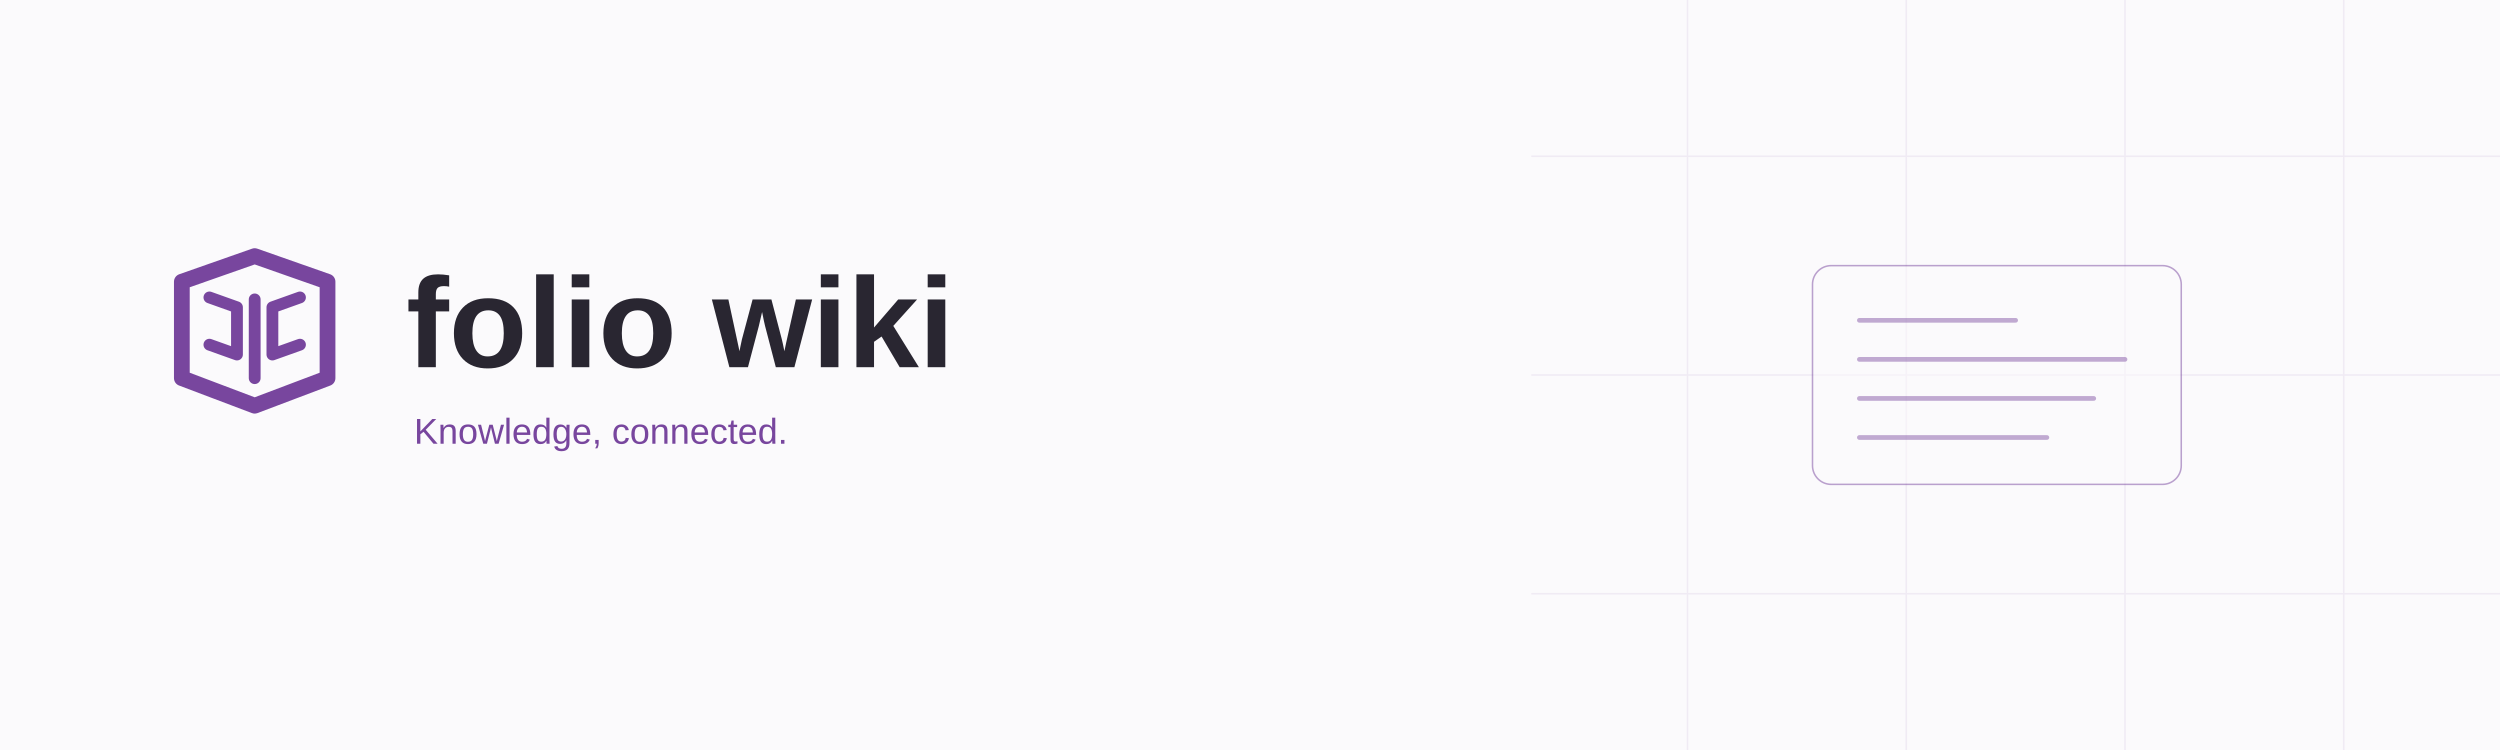
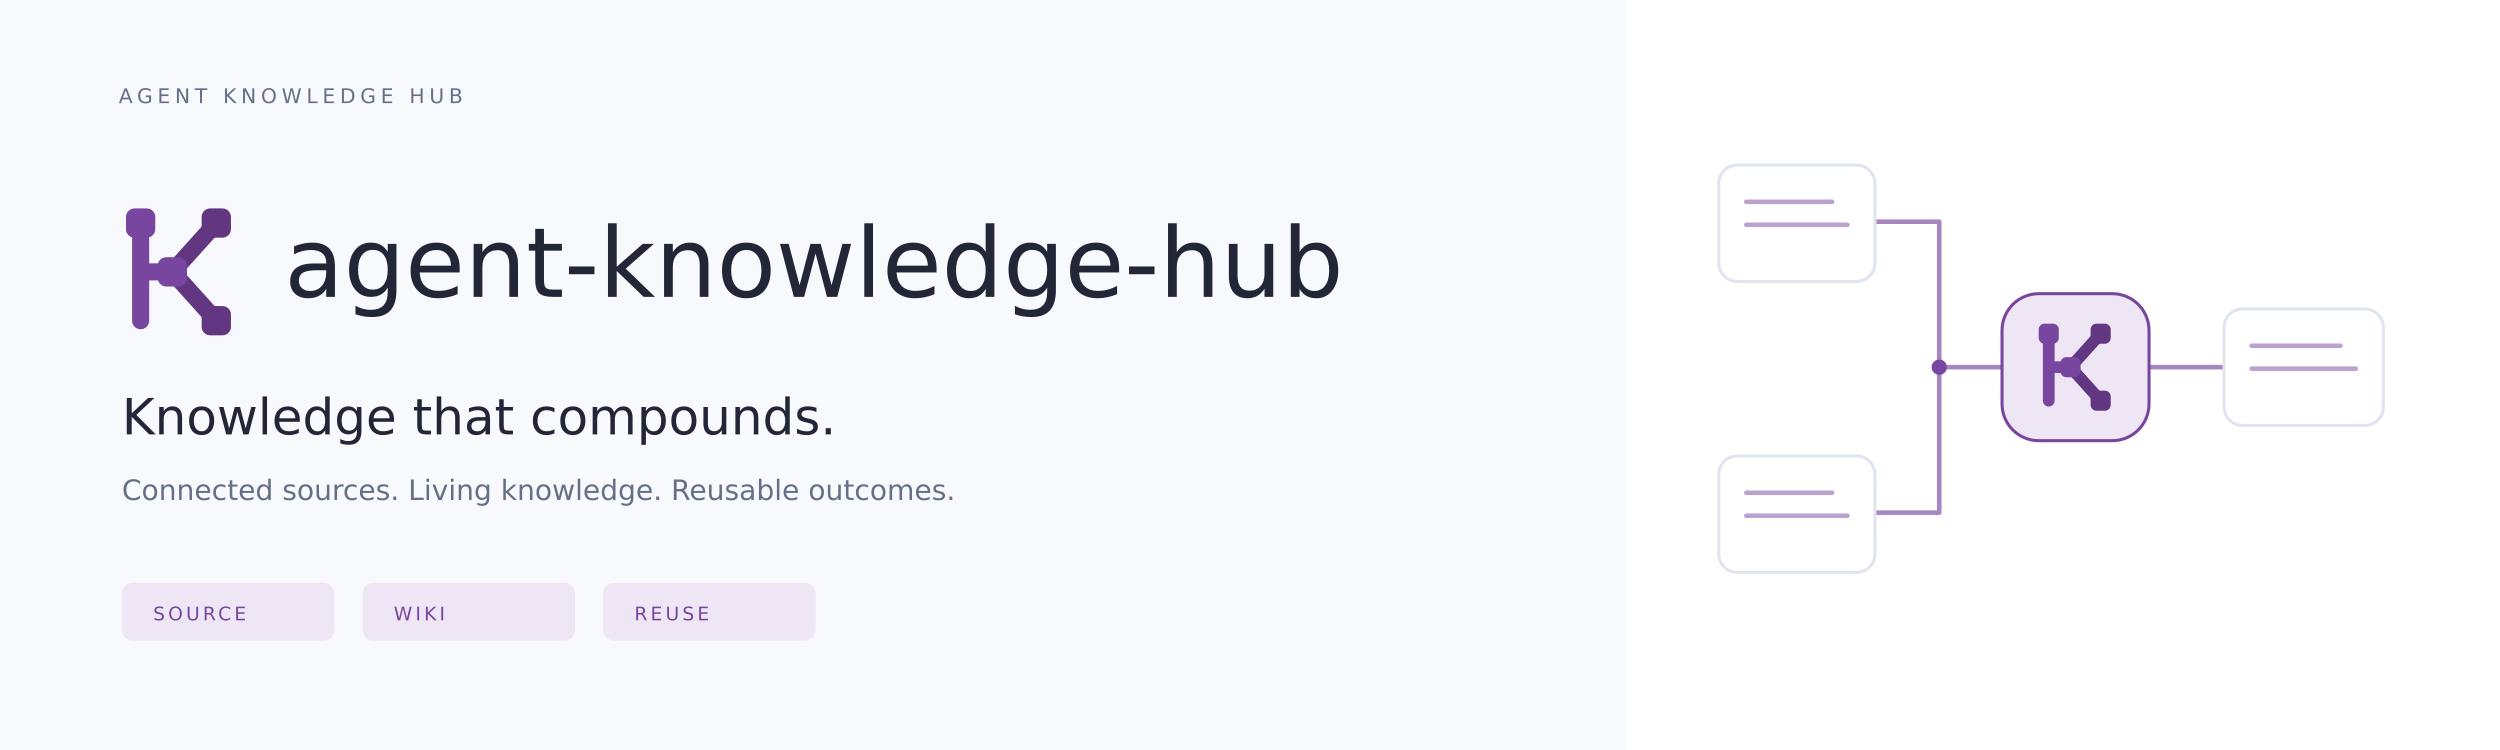
- <svg xmlns="http://www.w3.org/2000/svg" width="1600" height="480" viewBox="0 0 1600 480">
-   <rect width="1600" height="480" fill="#fbfafc" />
-   <path d="M1080 0v480M1220 0v480M1360 0v480M1500 0v480M980 100h620M980 240h620M980 380h620" fill="none" stroke="#78469e" opacity=".08" />
-   <svg x="100" y="145" width="126" height="126" viewBox="0 0 100 100">
-     <path d="M50 15 87 28v49L50 91 13 77V28z" fill="none" stroke="#78469e" stroke-width="8" stroke-linejoin="round" />
-     <path d="M50 37v40M27 36l14 5v24l-14-5M73 36l-14 5v24l14-5" fill="none" stroke="#78469e" stroke-width="6" stroke-linejoin="round" stroke-linecap="round" />
+ <svg xmlns="http://www.w3.org/2000/svg" width="1600" height="480" viewBox="0 0 1600 480" role="img" aria-label="agent-knowledge-hub light repository banner">
+   <rect x="0" y="0" width="1600" height="480" rx="0" fill="#f8f9fc" />
+   <rect x="1040" y="0" width="560" height="480" rx="0" fill="#ffffff" />
+   <text x="76" y="66" font-family="DejaVu Sans,Arial,sans-serif" font-size="13" fill="#657087" letter-spacing="3">AGENT KNOWLEDGE HUB</text>
+   <svg x="65" y="124" width="100" height="100" viewBox="0 0 128 128">
+     <g fill="none" stroke-linecap="round" stroke-linejoin="round">
+       <path class="primary-stroke" d="M32 24v80M32 64h26" stroke="#78469e" stroke-width="14" />
+       <path class="secondary-stroke" d="m58 64 36-40M58 64l36 40" stroke="#623680" stroke-width="14" />
+     </g>
+     <g class="primary-fill" fill="#78469e">
+       <rect x="20" y="12" width="24" height="24" rx="7" fill="inherit" />
+       <rect x="46" y="52" width="24" height="24" rx="7" fill="inherit" />
+     </g>
+     <g class="secondary-fill" fill="#623680">
+       <rect x="82" y="12" width="24" height="24" rx="7" fill="inherit" />
+       <rect x="82" y="92" width="24" height="24" rx="7" fill="inherit" />
+     </g>
  </svg>
-   <text x="260" y="235" font-family="Arial,sans-serif" font-size="82" font-weight="600" fill="#292631">folio wiki</text>
-   <text x="265" y="284" font-family="Arial,sans-serif" font-size="23" fill="#78469e">Knowledge, connected.</text>
-   <rect x="1160" y="170" width="236" height="140" rx="12" fill="#fbfafc" stroke="#78469e" opacity=".5" />
-   <path d="M1190 205h100m-100 25h170m-170 25h150m-150 25h120" stroke="#78469e" stroke-width="3" opacity=".45" stroke-linecap="round" />
+   <g aria-label="agent-knowledge-hub" fill="#222636" transform="translate(182 190) scale(0.03027344 -0.03027344)">
+     <path transform="translate(0 0)" d="M702 563Q479 563 393.0 512.0Q307 461 307 338Q307 240 371.5 182.5Q436 125 547 125Q700 125 792.5 233.5Q885 342 885 522V563ZM1069 639V0H885V170Q822 68 728.0 19.5Q634 -29 498 -29Q326 -29 224.5 67.5Q123 164 123 326Q123 515 249.5 611.0Q376 707 627 707H885V725Q885 852 801.5 921.5Q718 991 567 991Q471 991 380.0 968.0Q289 945 205 899V1069Q306 1108 401.0 1127.5Q496 1147 586 1147Q829 1147 949.0 1021.0Q1069 895 1069 639Z" />
+     <path transform="translate(1255 0)" d="M930 573Q930 773 847.5 883.0Q765 993 616 993Q468 993 385.5 883.0Q303 773 303 573Q303 374 385.5 264.0Q468 154 616 154Q765 154 847.5 264.0Q930 374 930 573ZM1114 139Q1114 -147 987.0 -286.5Q860 -426 598 -426Q501 -426 415.0 -411.5Q329 -397 248 -367V-188Q329 -232 408.0 -253.0Q487 -274 569 -274Q750 -274 840.0 -179.5Q930 -85 930 106V197Q873 98 784.0 49.0Q695 0 571 0Q365 0 239.0 157.0Q113 314 113 573Q113 833 239.0 990.0Q365 1147 571 1147Q695 1147 784.0 1098.0Q873 1049 930 950V1120H1114Z" />
+     <path transform="translate(2555 0)" d="M1151 606V516H305Q317 326 419.5 226.5Q522 127 705 127Q811 127 910.5 153.0Q1010 179 1108 231V57Q1009 15 905.0 -7.0Q801 -29 694 -29Q426 -29 269.5 127.0Q113 283 113 549Q113 824 261.5 985.5Q410 1147 662 1147Q888 1147 1019.5 1001.5Q1151 856 1151 606ZM967 660Q965 811 882.5 901.0Q800 991 664 991Q510 991 417.5 904.0Q325 817 311 659Z" />
+     <path transform="translate(3815 0)" d="M1124 676V0H940V670Q940 829 878.0 908.0Q816 987 692 987Q543 987 457.0 892.0Q371 797 371 633V0H186V1120H371V946Q437 1047 526.5 1097.0Q616 1147 733 1147Q926 1147 1025.0 1027.5Q1124 908 1124 676Z" />
+     <path transform="translate(5113 0)" d="M375 1438V1120H754V977H375V369Q375 232 412.5 193.0Q450 154 565 154H754V0H565Q352 0 271.0 79.5Q190 159 190 369V977H55V1120H190V1438Z" />
+     <path transform="translate(5916 0)" d="M100 643H639V479H100Z" />
+     <path transform="translate(6655 0)" d="M186 1556H371V637L920 1120H1155L561 596L1180 0H940L371 547V0H186Z" />
+     <path transform="translate(7841 0)" d="M1124 676V0H940V670Q940 829 878.0 908.0Q816 987 692 987Q543 987 457.0 892.0Q371 797 371 633V0H186V1120H371V946Q437 1047 526.5 1097.0Q616 1147 733 1147Q926 1147 1025.0 1027.5Q1124 908 1124 676Z" />
+     <path transform="translate(9139 0)" d="M627 991Q479 991 393.0 875.5Q307 760 307 559Q307 358 392.5 242.5Q478 127 627 127Q774 127 860.0 243.0Q946 359 946 559Q946 758 860.0 874.5Q774 991 627 991ZM627 1147Q867 1147 1004.0 991.0Q1141 835 1141 559Q1141 284 1004.0 127.5Q867 -29 627 -29Q386 -29 249.5 127.5Q113 284 113 559Q113 835 249.5 991.0Q386 1147 627 1147Z" />
+     <path transform="translate(10392 0)" d="M86 1120H270L500 246L729 1120H946L1176 246L1405 1120H1589L1296 0H1079L838 918L596 0H379Z" />
+     <path transform="translate(12067 0)" d="M193 1556H377V0H193Z" />
+     <path transform="translate(12636 0)" d="M1151 606V516H305Q317 326 419.5 226.5Q522 127 705 127Q811 127 910.5 153.0Q1010 179 1108 231V57Q1009 15 905.0 -7.0Q801 -29 694 -29Q426 -29 269.5 127.0Q113 283 113 549Q113 824 261.5 985.5Q410 1147 662 1147Q888 1147 1019.5 1001.5Q1151 856 1151 606ZM967 660Q965 811 882.5 901.0Q800 991 664 991Q510 991 417.5 904.0Q325 817 311 659Z" />
+     <path transform="translate(13896 0)" d="M930 950V1556H1114V0H930V168Q872 68 783.5 19.5Q695 -29 571 -29Q368 -29 240.5 133.0Q113 295 113 559Q113 823 240.5 985.0Q368 1147 571 1147Q695 1147 783.5 1098.5Q872 1050 930 950ZM303 559Q303 356 386.5 240.5Q470 125 616 125Q762 125 846.0 240.5Q930 356 930 559Q930 762 846.0 877.5Q762 993 616 993Q470 993 386.5 877.5Q303 762 303 559Z" />
+     <path transform="translate(15196 0)" d="M930 573Q930 773 847.5 883.0Q765 993 616 993Q468 993 385.5 883.0Q303 773 303 573Q303 374 385.5 264.0Q468 154 616 154Q765 154 847.5 264.0Q930 374 930 573ZM1114 139Q1114 -147 987.0 -286.5Q860 -426 598 -426Q501 -426 415.0 -411.5Q329 -397 248 -367V-188Q329 -232 408.0 -253.0Q487 -274 569 -274Q750 -274 840.0 -179.5Q930 -85 930 106V197Q873 98 784.0 49.0Q695 0 571 0Q365 0 239.0 157.0Q113 314 113 573Q113 833 239.0 990.0Q365 1147 571 1147Q695 1147 784.0 1098.0Q873 1049 930 950V1120H1114Z" />
+     <path transform="translate(16496 0)" d="M1151 606V516H305Q317 326 419.5 226.5Q522 127 705 127Q811 127 910.5 153.0Q1010 179 1108 231V57Q1009 15 905.0 -7.0Q801 -29 694 -29Q426 -29 269.5 127.0Q113 283 113 549Q113 824 261.5 985.5Q410 1147 662 1147Q888 1147 1019.5 1001.5Q1151 856 1151 606ZM967 660Q965 811 882.5 901.0Q800 991 664 991Q510 991 417.5 904.0Q325 817 311 659Z" />
+     <path transform="translate(17756 0)" d="M100 643H639V479H100Z" />
+     <path transform="translate(18495 0)" d="M1124 676V0H940V670Q940 829 878.0 908.0Q816 987 692 987Q543 987 457.0 892.0Q371 797 371 633V0H186V1556H371V946Q437 1047 526.5 1097.0Q616 1147 733 1147Q926 1147 1025.0 1027.5Q1124 908 1124 676Z" />
+     <path transform="translate(19793 0)" d="M174 442V1120H358V449Q358 290 420.0 210.5Q482 131 606 131Q755 131 841.5 226.0Q928 321 928 485V1120H1112V0H928V172Q861 70 772.5 20.5Q684 -29 567 -29Q374 -29 274.0 91.0Q174 211 174 442ZM637 1147Z" />
+     <path transform="translate(21091 0)" d="M997 559Q997 762 913.5 877.5Q830 993 684 993Q538 993 454.5 877.5Q371 762 371 559Q371 356 454.5 240.5Q538 125 684 125Q830 125 913.5 240.5Q997 356 997 559ZM371 950Q429 1050 517.5 1098.5Q606 1147 729 1147Q933 1147 1060.5 985.0Q1188 823 1188 559Q1188 295 1060.5 133.0Q933 -29 729 -29Q606 -29 517.5 19.5Q429 68 371 168V0H186V1556H371Z" />
+   </g>
+   <text x="78" y="278" font-family="DejaVu Sans,Arial,sans-serif" font-size="32" fill="#222636">Knowledge that compounds.</text>
+   <text x="78" y="320" font-family="DejaVu Sans,Arial,sans-serif" font-size="18" fill="#657087">Connected sources. Living knowledge. Reusable outcomes.</text>
+   <rect x="78" y="373" width="136" height="37" rx="7" fill="#eee6f5" />
+   <text x="98" y="397" font-family="DejaVu Sans,Arial,sans-serif" font-size="12" fill="#78469e" letter-spacing="2">SOURCE</text>
+   <rect x="232" y="373" width="136" height="37" rx="7" fill="#eee6f5" />
+   <text x="252" y="397" font-family="DejaVu Sans,Arial,sans-serif" font-size="12" fill="#78469e" letter-spacing="2">WIKI</text>
+   <rect x="386" y="373" width="136" height="37" rx="7" fill="#eee6f5" />
+   <text x="406" y="397" font-family="DejaVu Sans,Arial,sans-serif" font-size="12" fill="#78469e" letter-spacing="2">REUSE</text>
+   <g transform="translate(1100 88) scale(0.98)">
+     <path d="M80 55h64v95h55M80 245h64v-95M245 150h85" fill="none" stroke="#78469e" stroke-width="3" stroke-linecap="round" stroke-linejoin="round" opacity=".65" />
+     <rect x="0" y="18" width="102" height="76" rx="12" fill="#ffffff" stroke="#e0e4ee" stroke-width="2" />
+     <path d="M18 42h56m-56 15h66" stroke="#78469e" stroke-width="3" stroke-linecap="round" opacity=".5" />
+     <rect x="0" y="208" width="102" height="76" rx="12" fill="#ffffff" stroke="#e0e4ee" stroke-width="2" />
+     <path d="M18 232h56m-56 15h66" stroke="#78469e" stroke-width="3" stroke-linecap="round" opacity=".5" />
+     <rect x="185" y="102" width="96" height="96" rx="24" fill="#eee6f5" stroke="#78469e" stroke-width="2" />
+     <svg x="198" y="115" width="70" height="70" viewBox="0 0 128 128">
+       <g fill="none" stroke-linecap="round" stroke-linejoin="round">
+         <path class="primary-stroke" d="M32 24v80M32 64h26" stroke="#78469e" stroke-width="14" />
+         <path class="secondary-stroke" d="m58 64 36-40M58 64l36 40" stroke="#623680" stroke-width="14" />
+       </g>
+       <g class="primary-fill" fill="#78469e">
+         <rect x="20" y="12" width="24" height="24" rx="7" fill="inherit" />
+         <rect x="46" y="52" width="24" height="24" rx="7" fill="inherit" />
+       </g>
+       <g class="secondary-fill" fill="#623680">
+         <rect x="82" y="12" width="24" height="24" rx="7" fill="inherit" />
+         <rect x="82" y="92" width="24" height="24" rx="7" fill="inherit" />
+       </g>
+     </svg>
+     <rect x="330" y="112" width="104" height="76" rx="12" fill="#ffffff" stroke="#e0e4ee" stroke-width="2" />
+     <path d="M348 136h58m-58 15h68" stroke="#78469e" stroke-width="3" stroke-linecap="round" opacity=".5" />
+     <circle cx="144" cy="150" r="5" fill="#78469e" />
+   </g>
</svg>
